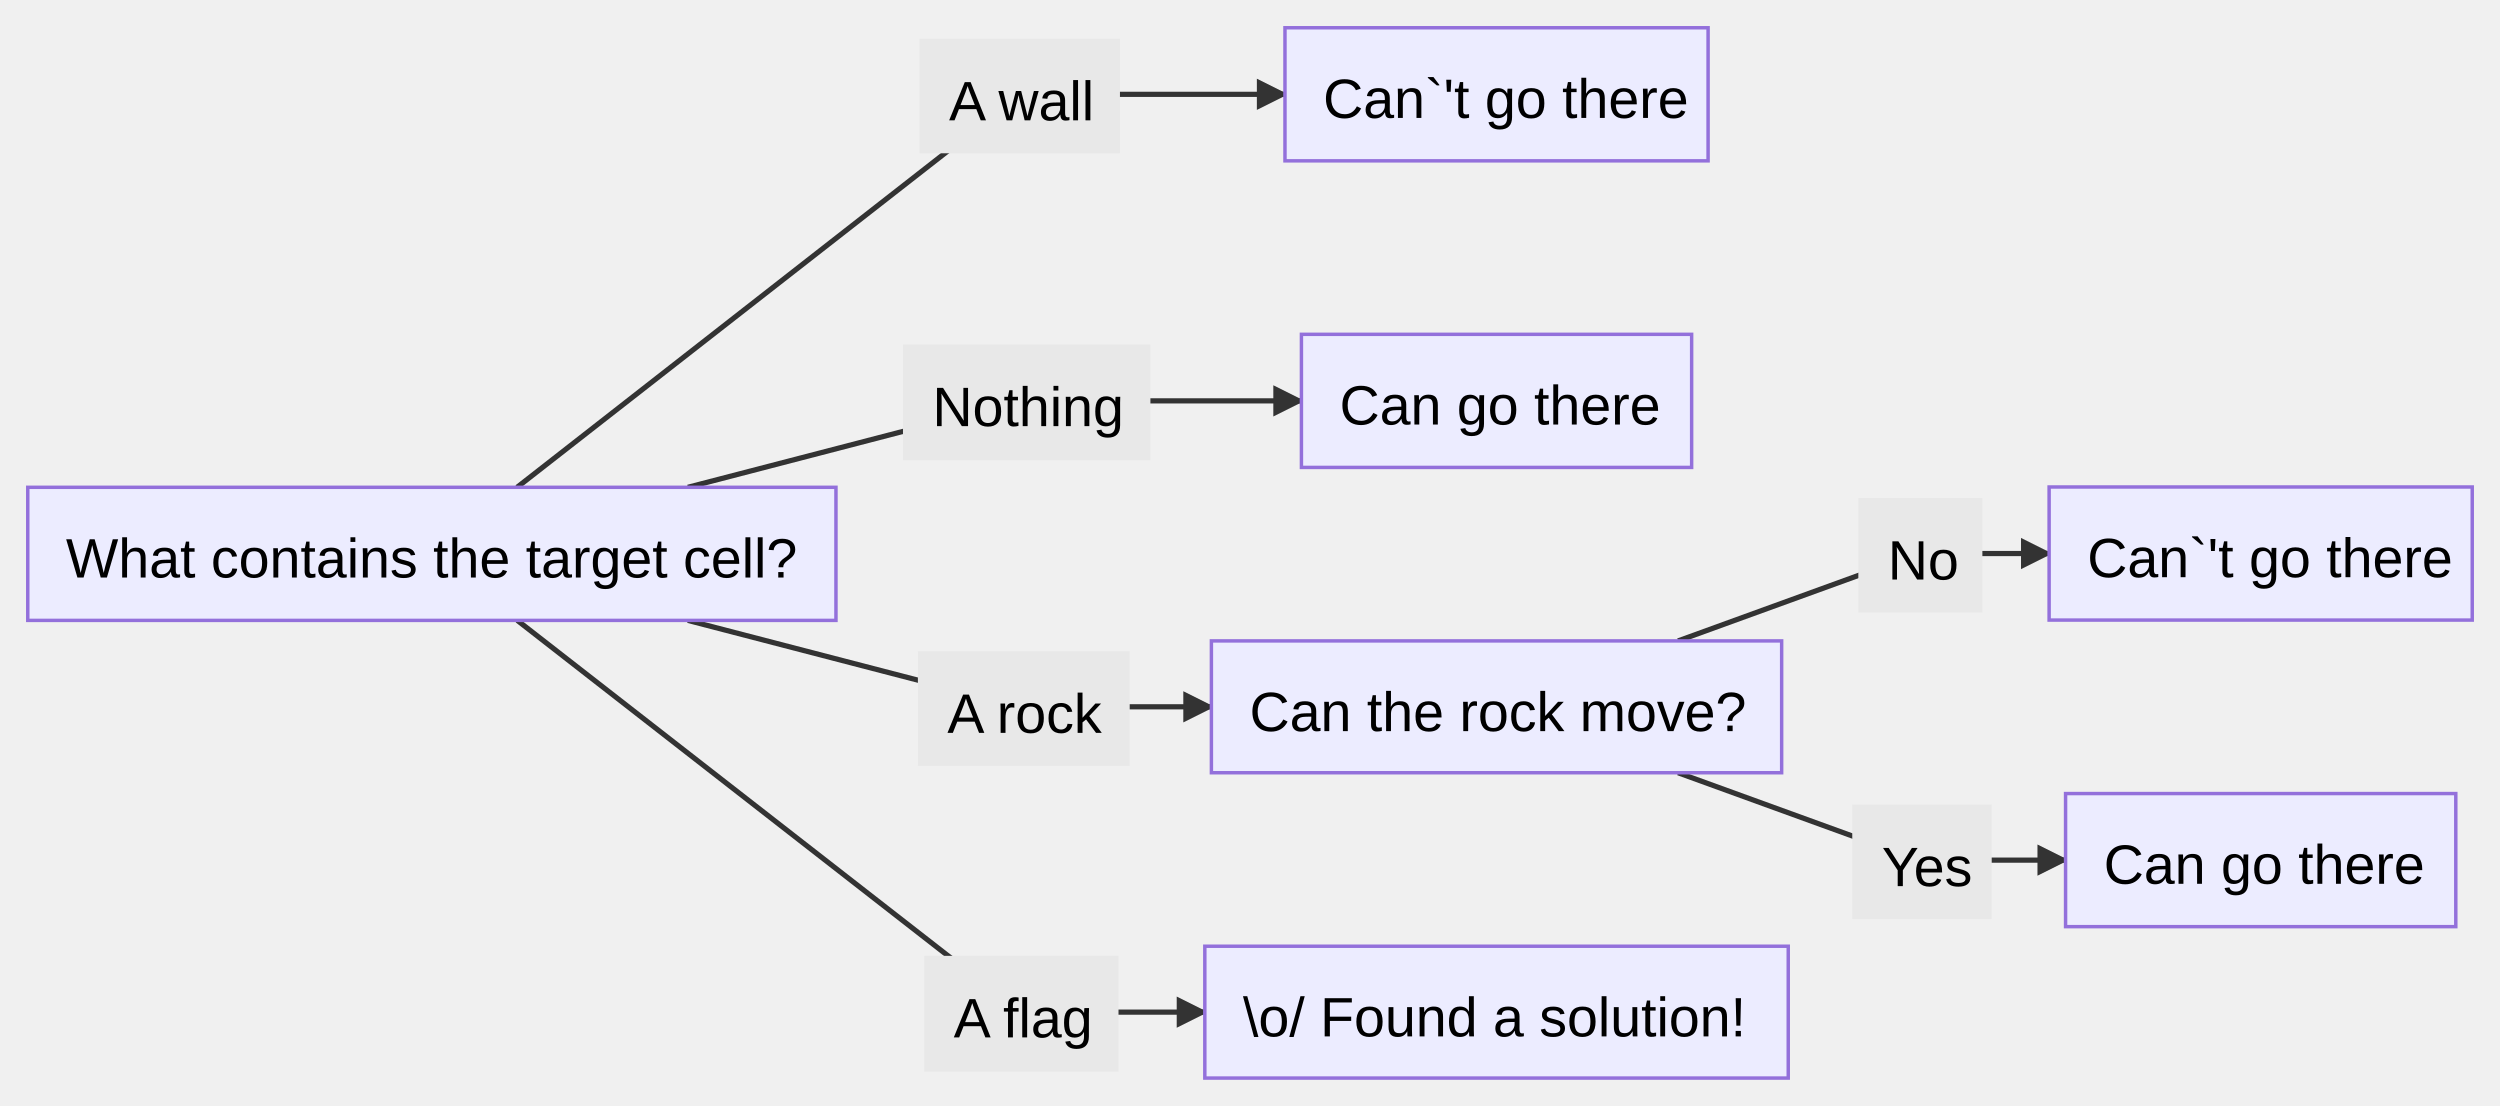
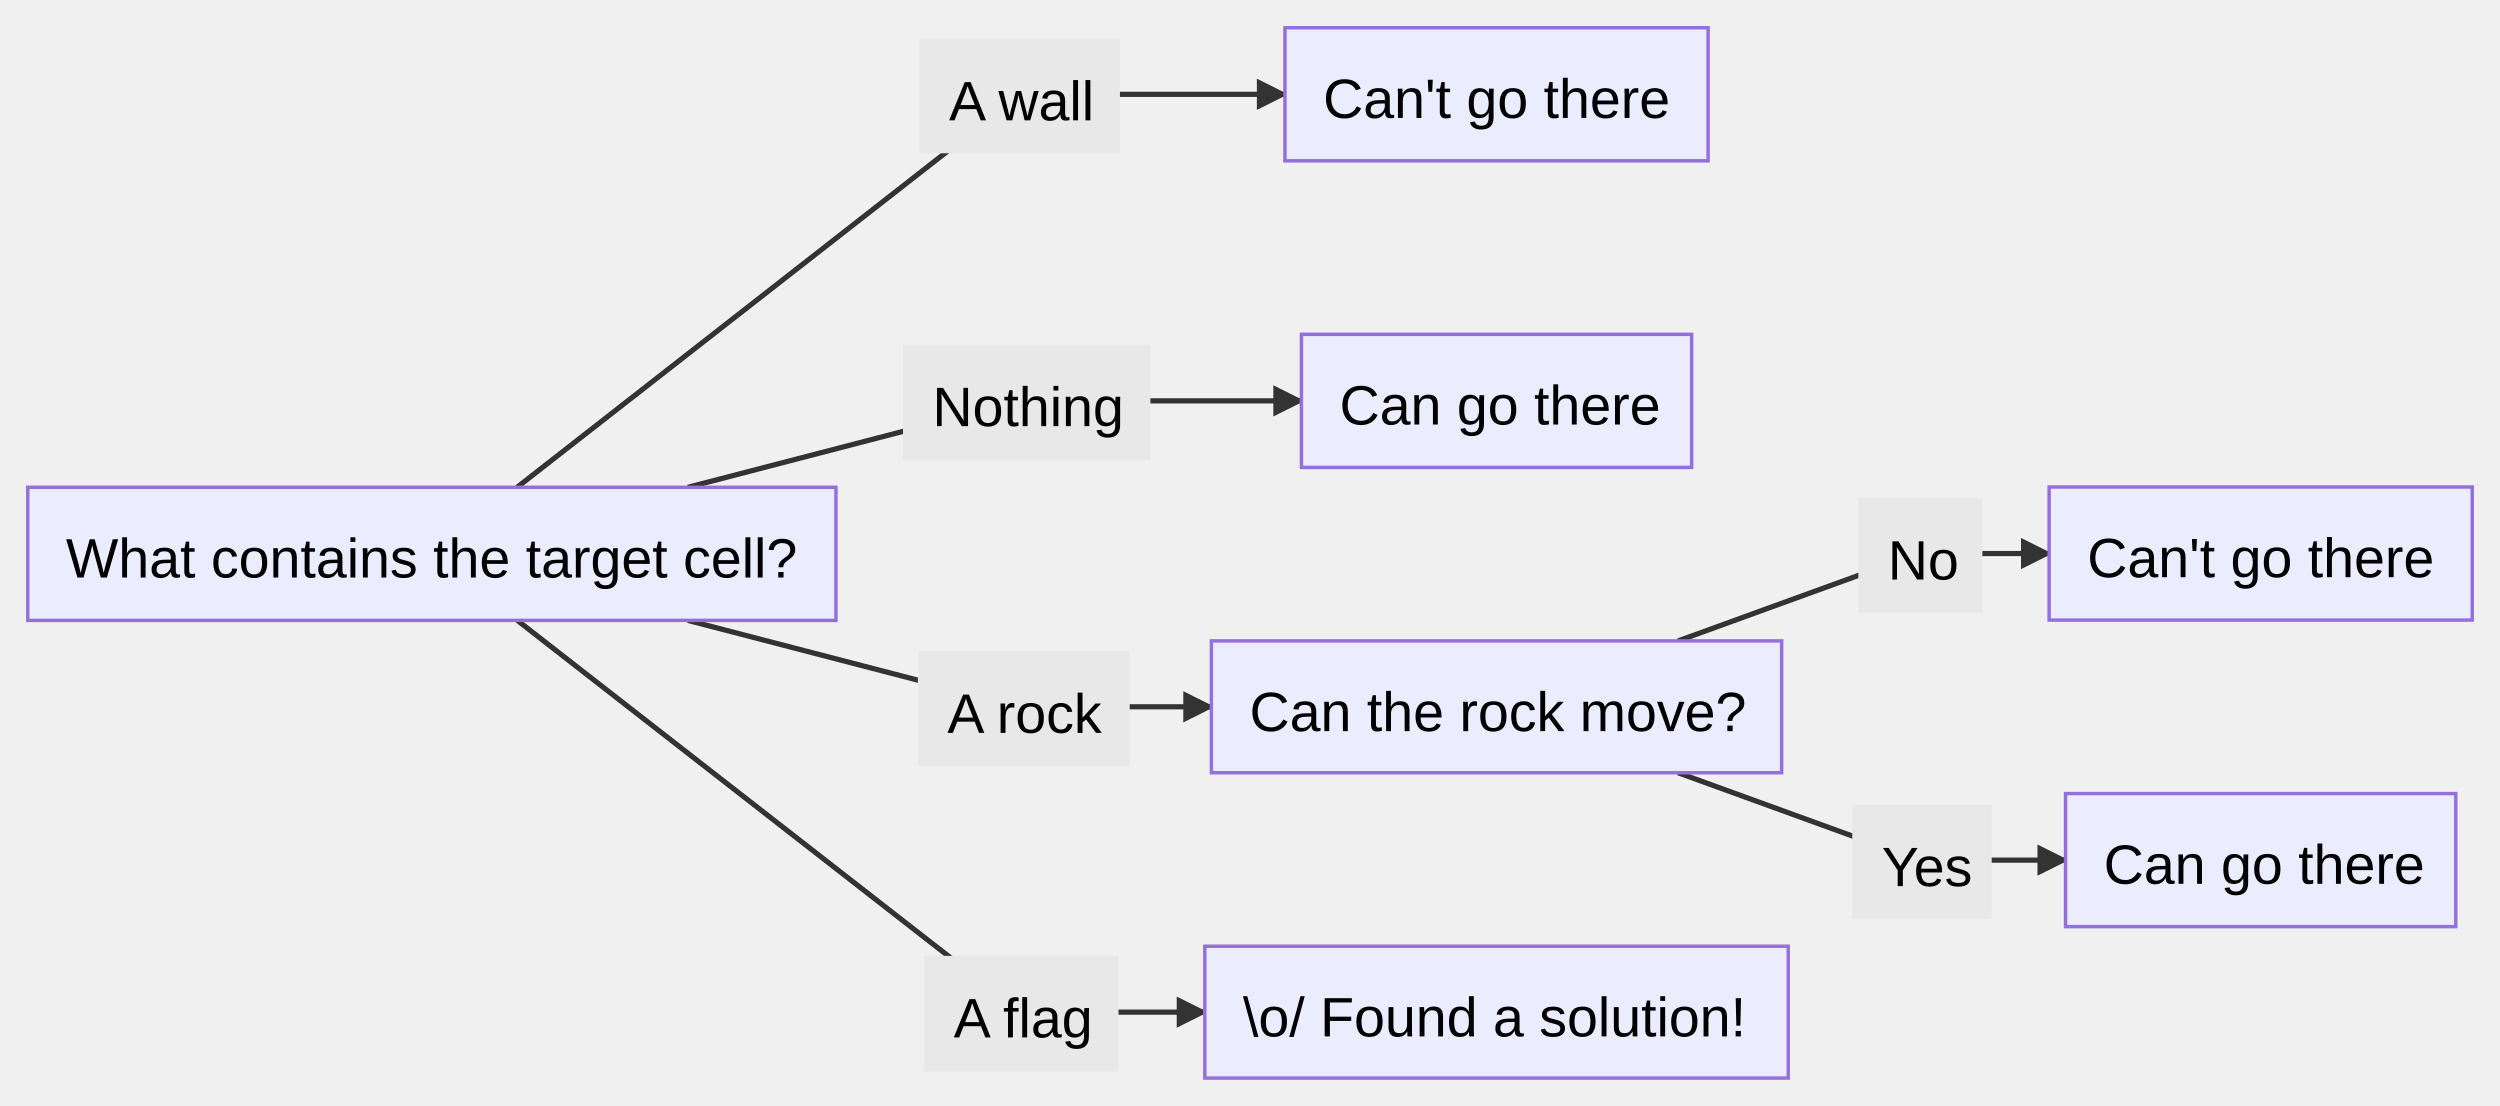
<svg xmlns="http://www.w3.org/2000/svg" id="mermaid-1558094097539" width="100%" style="max-width: 720.547px;" viewBox="0 0 720.547 318.719">
  <style>#mermaid-1558094097539 .label{font-family:trebuchet ms,verdana,arial;color:#333}#mermaid-1558094097539 .node circle,#mermaid-1558094097539 .node ellipse,#mermaid-1558094097539 .node polygon,#mermaid-1558094097539 .node rect{fill:#ececff;stroke:#9370db;stroke-width:1px}#mermaid-1558094097539 .node.clickable{cursor:pointer}#mermaid-1558094097539 .arrowheadPath{fill:#333}#mermaid-1558094097539 .edgePath .path{stroke:#333;stroke-width:1.5px}#mermaid-1558094097539 .edgeLabel{background-color:#e8e8e8}#mermaid-1558094097539 .cluster rect{fill:#ffffde!important;stroke:#aa3!important;stroke-width:1px!important}#mermaid-1558094097539 .cluster text{fill:#333}#mermaid-1558094097539 div.mermaidTooltip{position:absolute;text-align:center;max-width:200px;padding:2px;font-family:trebuchet ms,verdana,arial;font-size:12px;background:#ffffde;border:1px solid #aa3;border-radius:2px;pointer-events:none;z-index:100}#mermaid-1558094097539 .actor{stroke:#ccf;fill:#ececff}#mermaid-1558094097539 text.actor{fill:#000;stroke:none}#mermaid-1558094097539 .actor-line{stroke:grey}#mermaid-1558094097539 .messageLine0{marker-end:"url(#arrowhead)"}#mermaid-1558094097539 .messageLine0,#mermaid-1558094097539 .messageLine1{stroke-width:1.5;stroke-dasharray:"2 2";stroke:#333}#mermaid-1558094097539 #arrowhead{fill:#333}#mermaid-1558094097539 #crosshead path{fill:#333!important;stroke:#333!important}#mermaid-1558094097539 .messageText{fill:#333;stroke:none}#mermaid-1558094097539 .labelBox{stroke:#ccf;fill:#ececff}#mermaid-1558094097539 .labelText,#mermaid-1558094097539 .loopText{fill:#000;stroke:none}#mermaid-1558094097539 .loopLine{stroke-width:2;stroke-dasharray:"2 2";marker-end:"url(#arrowhead)";stroke:#ccf}#mermaid-1558094097539 .note{stroke:#aa3;fill:#fff5ad}#mermaid-1558094097539 .noteText{fill:#000;stroke:none;font-family:trebuchet ms,verdana,arial;font-size:14px}#mermaid-1558094097539 .section{stroke:none;opacity:.2}#mermaid-1558094097539 .section0{fill:rgba(102,102,255,.49)}#mermaid-1558094097539 .section2{fill:#fff400}#mermaid-1558094097539 .section1,#mermaid-1558094097539 .section3{fill:#fff;opacity:.2}#mermaid-1558094097539 .sectionTitle0,#mermaid-1558094097539 .sectionTitle1,#mermaid-1558094097539 .sectionTitle2,#mermaid-1558094097539 .sectionTitle3{fill:#333}#mermaid-1558094097539 .sectionTitle{text-anchor:start;font-size:11px;text-height:14px}#mermaid-1558094097539 .grid .tick{stroke:#d3d3d3;opacity:.3;shape-rendering:crispEdges}#mermaid-1558094097539 .grid path{stroke-width:0}#mermaid-1558094097539 .today{fill:none;stroke:red;stroke-width:2px}#mermaid-1558094097539 .task{stroke-width:2}#mermaid-1558094097539 .taskText{text-anchor:middle;font-size:11px}#mermaid-1558094097539 .taskTextOutsideRight{fill:#000;text-anchor:start;font-size:11px}#mermaid-1558094097539 .taskTextOutsideLeft{fill:#000;text-anchor:end;font-size:11px}#mermaid-1558094097539 .taskText0,#mermaid-1558094097539 .taskText1,#mermaid-1558094097539 .taskText2,#mermaid-1558094097539 .taskText3{fill:#fff}#mermaid-1558094097539 .task0,#mermaid-1558094097539 .task1,#mermaid-1558094097539 .task2,#mermaid-1558094097539 .task3{fill:#8a90dd;stroke:#534fbc}#mermaid-1558094097539 .taskTextOutside0,#mermaid-1558094097539 .taskTextOutside1,#mermaid-1558094097539 .taskTextOutside2,#mermaid-1558094097539 .taskTextOutside3{fill:#000}#mermaid-1558094097539 .active0,#mermaid-1558094097539 .active1,#mermaid-1558094097539 .active2,#mermaid-1558094097539 .active3{fill:#bfc7ff;stroke:#534fbc}#mermaid-1558094097539 .activeText0,#mermaid-1558094097539 .activeText1,#mermaid-1558094097539 .activeText2,#mermaid-1558094097539 .activeText3{fill:#000!important}#mermaid-1558094097539 .done0,#mermaid-1558094097539 .done1,#mermaid-1558094097539 .done2,#mermaid-1558094097539 .done3{stroke:grey;fill:#d3d3d3;stroke-width:2}#mermaid-1558094097539 .doneText0,#mermaid-1558094097539 .doneText1,#mermaid-1558094097539 .doneText2,#mermaid-1558094097539 .doneText3{fill:#000!important}#mermaid-1558094097539 .crit0,#mermaid-1558094097539 .crit1,#mermaid-1558094097539 .crit2,#mermaid-1558094097539 .crit3{stroke:#f88;fill:red;stroke-width:2}#mermaid-1558094097539 .activeCrit0,#mermaid-1558094097539 .activeCrit1,#mermaid-1558094097539 .activeCrit2,#mermaid-1558094097539 .activeCrit3{stroke:#f88;fill:#bfc7ff;stroke-width:2}#mermaid-1558094097539 .doneCrit0,#mermaid-1558094097539 .doneCrit1,#mermaid-1558094097539 .doneCrit2,#mermaid-1558094097539 .doneCrit3{stroke:#f88;fill:#d3d3d3;stroke-width:2;cursor:pointer;shape-rendering:crispEdges}#mermaid-1558094097539 .activeCritText0,#mermaid-1558094097539 .activeCritText1,#mermaid-1558094097539 .activeCritText2,#mermaid-1558094097539 .activeCritText3,#mermaid-1558094097539 .doneCritText0,#mermaid-1558094097539 .doneCritText1,#mermaid-1558094097539 .doneCritText2,#mermaid-1558094097539 .doneCritText3{fill:#000!important}#mermaid-1558094097539 .titleText{text-anchor:middle;font-size:18px;fill:#000}#mermaid-1558094097539 g.classGroup text{fill:#9370db;stroke:none;font-family:trebuchet ms,verdana,arial;font-size:10px}#mermaid-1558094097539 g.classGroup rect{fill:#ececff;stroke:#9370db}#mermaid-1558094097539 g.classGroup line{stroke:#9370db;stroke-width:1}#mermaid-1558094097539 .classLabel .box{stroke:none;stroke-width:0;fill:#ececff;opacity:.5}#mermaid-1558094097539 .classLabel .label{fill:#9370db;font-size:10px}#mermaid-1558094097539 .relation{stroke:#9370db;stroke-width:1;fill:none}#mermaid-1558094097539 #compositionEnd,#mermaid-1558094097539 #compositionStart{fill:#9370db;stroke:#9370db;stroke-width:1}#mermaid-1558094097539 #aggregationEnd,#mermaid-1558094097539 #aggregationStart{fill:#ececff;stroke:#9370db;stroke-width:1}#mermaid-1558094097539 #dependencyEnd,#mermaid-1558094097539 #dependencyStart,#mermaid-1558094097539 #extensionEnd,#mermaid-1558094097539 #extensionStart{fill:#9370db;stroke:#9370db;stroke-width:1}#mermaid-1558094097539 .branch-label,#mermaid-1558094097539 .commit-id,#mermaid-1558094097539 .commit-msg{fill:#d3d3d3;color:#d3d3d3}
- #mermaid-1558094097539 .label { font-family: `'Helvetica Neue`', verdana, arial; }#mermaid-1558094097539  .edgeLabel rect {stroke:#e8e8e8;stroke-width:15px;}</style>
+ #mermaid-1558094097539 .label { font-family: 'Helvetica Neue', verdana, arial; }#mermaid-1558094097539  .edgeLabel rect {stroke:#e8e8e8;stroke-width:15px;}</style>
  <style>#mermaid-1558094097539 {
    color: rgb(0, 0, 0);
    font: normal normal 400 normal 16px / normal "Times New Roman";
  }</style>
  <g transform="translate(-12, -12)">
    <g class="output">
      <g class="clusters" />
      <g class="edgePaths">
        <g class="edgePath" style="opacity: 1;">
          <path class="path" d="M161.032,152.449L306.094,39.18L382.352,39.18" marker-end="url(#arrowhead22)" style="stroke: #333; stroke-width: 1.5px;fill:none" />
          <defs>
            <marker id="arrowhead22" viewBox="0 0 10 10" refX="9" refY="5" markerUnits="strokeWidth" markerWidth="8" markerHeight="6" orient="auto">
              <path d="M 0 0 L 10 5 L 0 10 z" class="arrowheadPath" style="stroke-width: 1; stroke-dasharray: 1, 0;" />
            </marker>
          </defs>
        </g>
        <g class="edgePath" style="opacity: 1;">
          <path class="path" d="M210.258,152.449L306.094,127.539L387.094,127.539" marker-end="url(#arrowhead23)" style="stroke: #333; stroke-width: 1.5px;fill:none" />
          <defs>
            <marker id="arrowhead23" viewBox="0 0 10 10" refX="9" refY="5" markerUnits="strokeWidth" markerWidth="8" markerHeight="6" orient="auto">
              <path d="M 0 0 L 10 5 L 0 10 z" class="arrowheadPath" style="stroke-width: 1; stroke-dasharray: 1, 0;" />
            </marker>
          </defs>
        </g>
        <g class="edgePath" style="opacity: 1;">
          <path class="path" d="M210.258,190.809L306.094,215.719L361.148,215.719" marker-end="url(#arrowhead24)" style="stroke: #333; stroke-width: 1.5px;fill:none" />
          <defs>
            <marker id="arrowhead24" viewBox="0 0 10 10" refX="9" refY="5" markerUnits="strokeWidth" markerWidth="8" markerHeight="6" orient="auto">
              <path d="M 0 0 L 10 5 L 0 10 z" class="arrowheadPath" style="stroke-width: 1; stroke-dasharray: 1, 0;" />
            </marker>
          </defs>
        </g>
        <g class="edgePath" style="opacity: 1;">
          <path class="path" d="M495.655,196.719L565,171.539L602.594,171.539" marker-end="url(#arrowhead25)" style="stroke: #333; stroke-width: 1.5px;fill:none" />
          <defs>
            <marker id="arrowhead25" viewBox="0 0 10 10" refX="9" refY="5" markerUnits="strokeWidth" markerWidth="8" markerHeight="6" orient="auto">
              <path d="M 0 0 L 10 5 L 0 10 z" class="arrowheadPath" style="stroke-width: 1; stroke-dasharray: 1, 0;" />
            </marker>
          </defs>
        </g>
        <g class="edgePath" style="opacity: 1;">
          <path class="path" d="M495.655,234.719L565,259.898L607.336,259.898" marker-end="url(#arrowhead26)" style="stroke: #333; stroke-width: 1.5px;fill:none" />
          <defs>
            <marker id="arrowhead26" viewBox="0 0 10 10" refX="9" refY="5" markerUnits="strokeWidth" markerWidth="8" markerHeight="6" orient="auto">
              <path d="M 0 0 L 10 5 L 0 10 z" class="arrowheadPath" style="stroke-width: 1; stroke-dasharray: 1, 0;" />
            </marker>
          </defs>
        </g>
        <g class="edgePath" style="opacity: 1;">
          <path class="path" d="M161.099,190.809L306.094,303.719L359.25,303.719" marker-end="url(#arrowhead27)" style="stroke: #333; stroke-width: 1.5px;fill:none" />
          <defs>
            <marker id="arrowhead27" viewBox="0 0 10 10" refX="9" refY="5" markerUnits="strokeWidth" markerWidth="8" markerHeight="6" orient="auto">
              <path d="M 0 0 L 10 5 L 0 10 z" class="arrowheadPath" style="stroke-width: 1; stroke-dasharray: 1, 0;" />
            </marker>
          </defs>
        </g>
      </g>
      <g class="edgeLabels">
        <g class="edgeLabel" style="opacity: 1;" transform="translate(306.0938,39.17969)">
          <g transform="translate(-21.55469,-8.5)" class="label">
            <rect rx="0" ry="0" width="42.75" height="18" style="fill:#e8e8e8;" />
            <text>
              <tspan xml:space="preserve" dy="1em" x="1">A wall</tspan>
            </text>
          </g>
        </g>
        <g class="edgeLabel" style="opacity: 1;" transform="translate(306.0938,127.5391)">
          <g transform="translate(-26.33594,-8.726562)" class="label">
            <rect rx="0" ry="0" width="56.312" height="18.359" style="fill:#e8e8e8;" />
            <text>
              <tspan xml:space="preserve" dy="1em" x="1">Nothing</tspan>
            </text>
          </g>
        </g>
        <g class="edgeLabel" style="opacity: 1;" transform="translate(306.0938,215.7188)">
          <g transform="translate(-22.03906,-8.5)" class="label">
            <rect rx="0" ry="0" width="46.047" height="18" style="fill:#e8e8e8;" />
            <text>
              <tspan xml:space="preserve" dy="1em" x="1">A rock</tspan>
            </text>
          </g>
        </g>
        <g class="edgeLabel" style="opacity: 1;" transform="translate(565,171.5391)">
          <g transform="translate(-9.890625,-8.5)" class="label">
            <rect rx="0" ry="0" width="20.75" height="18" style="fill:#e8e8e8;" />
            <text>
              <tspan xml:space="preserve" dy="1em" x="1">No</tspan>
            </text>
          </g>
        </g>
        <g class="edgeLabel" style="opacity: 1;" transform="translate(565,259.8984)">
          <g transform="translate(-11.64062,-8.5)" class="label">
            <rect rx="0" ry="0" width="25.188" height="18" style="fill:#e8e8e8;" />
            <text>
              <tspan xml:space="preserve" dy="1em" x="1">Yes</tspan>
            </text>
          </g>
        </g>
        <g class="edgeLabel" style="opacity: 1;" transform="translate(306.0938,303.7188)">
          <g transform="translate(-20.21875,-8.726562)" class="label">
            <rect rx="0" ry="0" width="41" height="18.359" style="fill:#e8e8e8;" />
            <text>
              <tspan xml:space="preserve" dy="1em" x="1">A flag</tspan>
            </text>
          </g>
        </g>
      </g>
      <g class="nodes">
        <g class="node" id="Start" transform="translate(136.4688,171.6289)" style="opacity: 1;">
          <rect rx="0" ry="0" x="-116.469" y="-19.18" width="232.938" height="38.359" />
          <g class="label" transform="translate(0,0)">
            <g transform="translate(-106.4688,-9.179688)">
              <text>
                <tspan xml:space="preserve" dy="1em" x="1">What contains the target cell?</tspan>
              </text>
            </g>
          </g>
        </g>
        <g class="node" id="NoWall" transform="translate(443.3281,39.17969)" style="opacity: 1;">
          <rect rx="0" ry="0" x="-60.977" y="-19.18" width="121.953" height="38.359" />
          <g class="label" transform="translate(0,0)">
            <g transform="translate(-50.97656,-9.179688)">
              <text>
-                 <tspan xml:space="preserve" dy="1em" x="1">Can`'t go there</tspan>
+                 <tspan xml:space="preserve" dy="1em" x="1">Can't go there</tspan>
              </text>
            </g>
          </g>
        </g>
        <g class="node" id="Nothing" transform="translate(443.3281,127.5391)" style="opacity: 1;">
          <rect rx="0" ry="0" x="-56.234" y="-19.18" width="112.469" height="38.359" />
          <g class="label" transform="translate(0,0)">
            <g transform="translate(-46.23438,-9.179688)">
              <text>
                <tspan xml:space="preserve" dy="1em" x="1">Can go there</tspan>
              </text>
            </g>
          </g>
        </g>
        <g class="node" id="Rock" transform="translate(443.3281,215.7188)" style="opacity: 1;">
          <rect rx="0" ry="0" x="-82.18" y="-19" width="164.359" height="38" />
          <g class="label" transform="translate(0,0)">
            <g transform="translate(-72.17969,-9)">
              <text>
                <tspan xml:space="preserve" dy="1em" x="1">Can the rock move?</tspan>
              </text>
            </g>
          </g>
        </g>
        <g class="node" id="NoRock" transform="translate(663.5703,171.5391)" style="opacity: 1;">
          <rect rx="0" ry="0" x="-60.977" y="-19.18" width="121.953" height="38.359" />
          <g class="label" transform="translate(0,0)">
            <g transform="translate(-50.97656,-9.179688)">
              <text>
-                 <tspan xml:space="preserve" dy="1em" x="1">Can`'t go there</tspan>
+                 <tspan xml:space="preserve" dy="1em" x="1">Can't go there</tspan>
              </text>
            </g>
          </g>
        </g>
        <g class="node" id="YesRock" transform="translate(663.5703,259.8984)" style="opacity: 1;">
          <rect rx="0" ry="0" x="-56.234" y="-19.18" width="112.469" height="38.359" />
          <g class="label" transform="translate(0,0)">
            <g transform="translate(-46.23438,-9.179688)">
              <text>
                <tspan xml:space="preserve" dy="1em" x="1">Can go there</tspan>
              </text>
            </g>
          </g>
        </g>
        <g class="node" id="Flag" transform="translate(443.3281,303.7188)" style="opacity: 1;">
          <rect rx="0" ry="0" x="-84.078" y="-19" width="168.156" height="38" />
          <g class="label" transform="translate(0,0)">
            <g transform="translate(-74.07812,-9)">
              <text>
                <tspan xml:space="preserve" dy="1em" x="1">\o/ Found a solution!</tspan>
              </text>
            </g>
          </g>
        </g>
      </g>
    </g>
  </g>
</svg>
